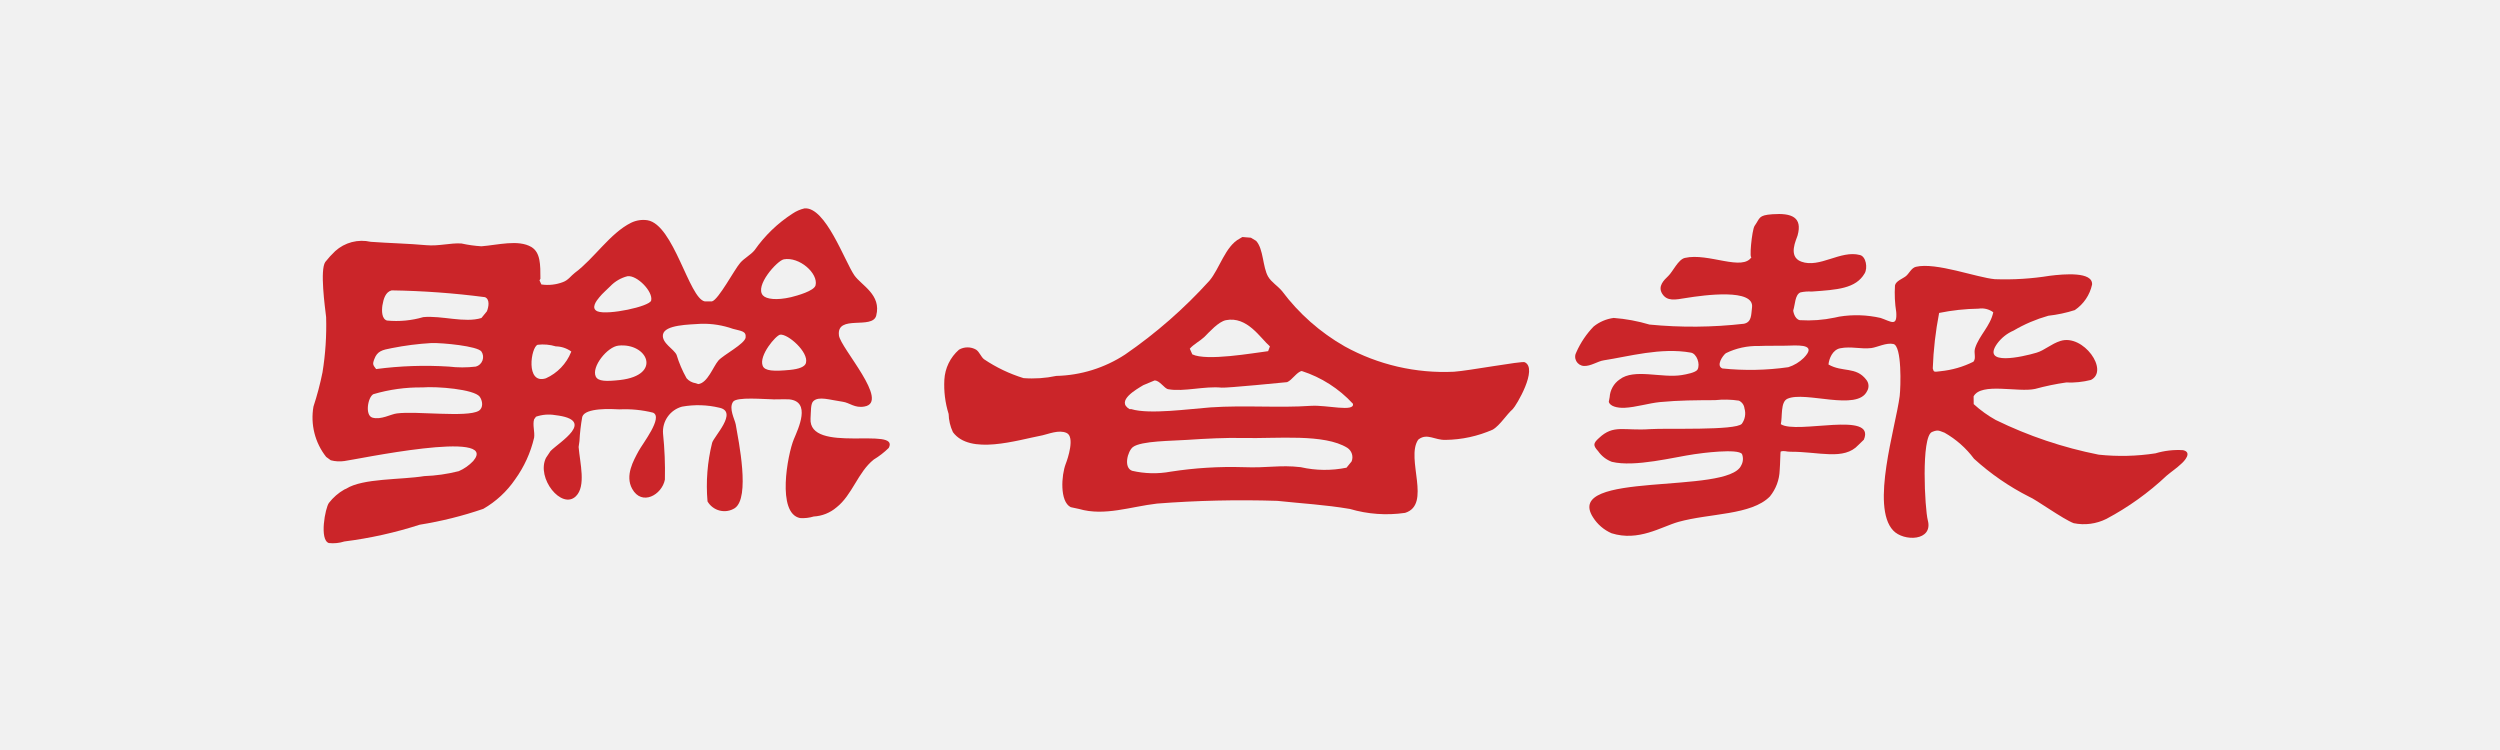
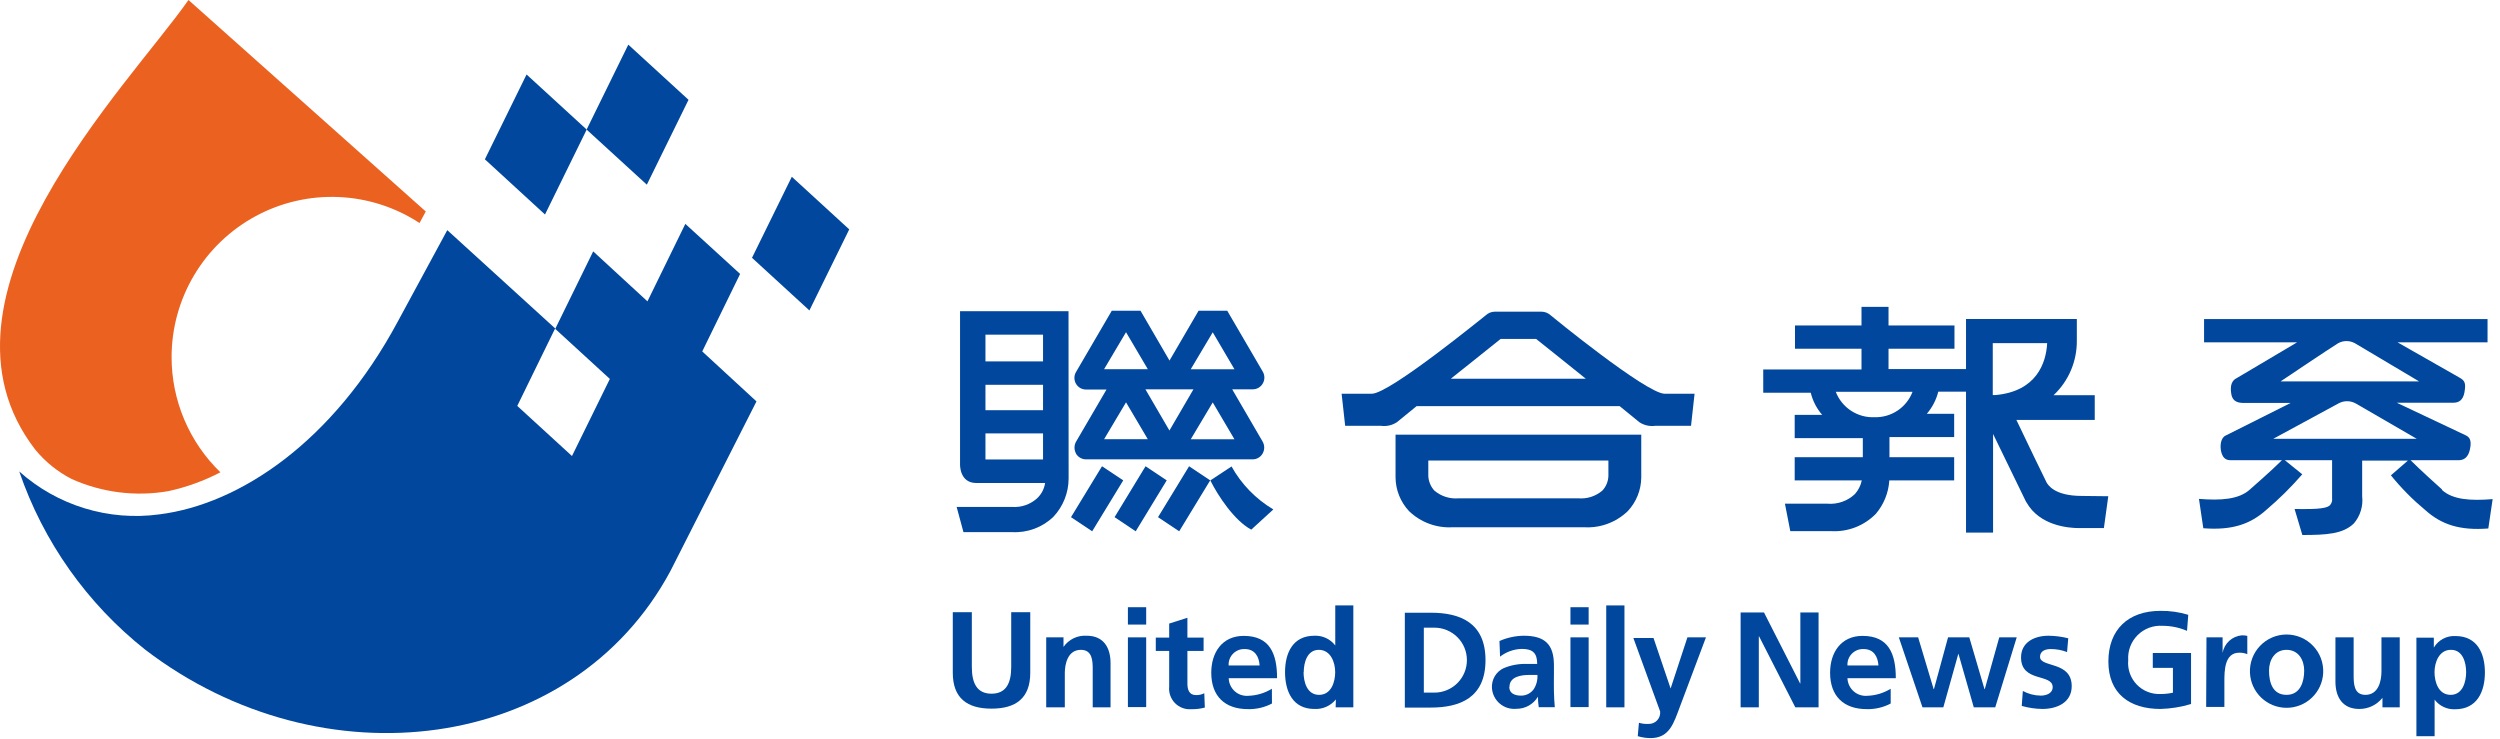
- <svg xmlns="http://www.w3.org/2000/svg" width="120" height="36" viewBox="0 0 120 36" fill="none">
-   <rect width="120" height="36" fill="#F1F1F1" />
-   <path d="M73.186 17.386C73.051 17.32 70.474 17.799 69.792 17.843C67.964 17.931 66.148 17.511 64.546 16.627C63.369 15.956 62.343 15.049 61.531 13.964C61.335 13.729 61.026 13.545 60.87 13.278C60.602 12.81 60.654 11.956 60.294 11.562L60.044 11.41L59.632 11.377L59.505 11.453C58.819 11.807 58.534 12.907 58.056 13.47C56.849 14.805 55.49 15.995 54.008 17.015C53.023 17.661 51.878 18.017 50.701 18.044C50.185 18.154 49.656 18.19 49.13 18.15C48.456 17.942 47.816 17.637 47.231 17.242C47.079 17.116 47.019 16.9 46.855 16.785C46.729 16.712 46.587 16.674 46.443 16.674C46.298 16.674 46.156 16.712 46.031 16.785C45.824 16.966 45.655 17.187 45.534 17.435C45.414 17.682 45.344 17.952 45.329 18.227C45.299 18.782 45.368 19.338 45.534 19.869C45.541 20.171 45.611 20.469 45.74 20.743C46.561 21.855 48.802 21.133 50.039 20.895C50.319 20.836 50.827 20.613 51.196 20.781C51.604 20.965 51.254 22.016 51.155 22.265C50.947 22.803 50.857 24.075 51.395 24.344L51.794 24.43C53.022 24.787 54.265 24.318 55.537 24.172C57.457 24.023 59.384 23.98 61.309 24.041C62.546 24.174 63.587 24.225 64.797 24.43C65.655 24.683 66.558 24.747 67.443 24.618C68.728 24.224 67.469 22.018 68.067 21.115L68.104 21.081C68.512 20.785 68.867 21.13 69.386 21.115C70.169 21.105 70.942 20.936 71.659 20.619C72.006 20.407 72.306 19.906 72.611 19.638C72.779 19.476 73.842 17.693 73.186 17.386ZM57.812 16.171C58.047 15.938 58.484 15.441 58.844 15.368C59.871 15.168 60.493 16.226 60.956 16.627L60.87 16.856C60.137 16.948 57.916 17.343 57.231 17.009L57.11 16.736C57.305 16.516 57.596 16.374 57.812 16.172L57.812 16.171ZM64.88 22.144L64.633 22.449C63.907 22.597 63.157 22.589 62.434 22.424C61.422 22.307 60.871 22.471 59.676 22.424C58.509 22.389 57.342 22.461 56.189 22.64C55.577 22.753 54.949 22.739 54.342 22.598C53.916 22.446 54.127 21.657 54.378 21.46C54.778 21.155 56.285 21.166 56.983 21.114C57.869 21.054 58.867 21.004 59.676 21.024C61.288 21.061 63.565 20.805 64.674 21.497C64.776 21.565 64.853 21.666 64.891 21.784C64.928 21.902 64.924 22.029 64.879 22.144H64.88ZM62.938 19.479C61.366 19.587 59.768 19.442 58.102 19.555C57.118 19.625 55.166 19.905 54.298 19.637H54.217C53.545 19.243 54.562 18.68 54.878 18.488L55.416 18.263C55.666 18.25 55.885 18.654 56.078 18.683C56.828 18.816 57.812 18.524 58.639 18.607C58.863 18.631 61.766 18.346 61.781 18.343C62.02 18.247 62.249 17.848 62.485 17.809C63.424 18.112 64.27 18.652 64.939 19.378C65.046 19.796 63.661 19.429 62.938 19.48V19.479Z" fill="#CB2529" />
-   <path d="M104.787 21.608C104.34 21.58 103.891 21.631 103.463 21.76C102.561 21.899 101.644 21.92 100.737 21.824C99.026 21.485 97.366 20.927 95.799 20.161C95.417 19.949 95.061 19.693 94.738 19.398L94.733 19.025C95.1 18.345 96.869 18.849 97.685 18.668C98.175 18.535 98.671 18.431 99.173 18.359C99.574 18.377 99.975 18.336 100.363 18.238C101.255 17.792 99.998 16.02 98.902 16.365C98.444 16.511 98.146 16.812 97.758 16.928C97.049 17.14 95.111 17.567 95.857 16.504C96.059 16.225 96.333 16.005 96.649 15.869C97.172 15.561 97.733 15.322 98.318 15.156C98.75 15.108 99.176 15.017 99.59 14.885C100.015 14.598 100.312 14.158 100.42 13.657C100.456 13.036 99.103 13.148 98.392 13.237C97.52 13.378 96.636 13.433 95.753 13.401C94.889 13.325 92.92 12.576 91.963 12.807C91.748 12.857 91.634 13.135 91.483 13.255C91.333 13.375 90.997 13.49 90.959 13.702C90.932 14.131 90.952 14.562 91.02 14.986C91.068 15.703 90.774 15.433 90.267 15.261C89.616 15.113 88.943 15.091 88.284 15.198L88.063 15.246C87.514 15.362 86.951 15.403 86.391 15.368C86.124 15.315 86.062 14.891 86.078 14.891C86.167 14.629 86.154 14.141 86.424 14.034C86.599 13.996 86.779 13.983 86.958 13.995C88.184 13.909 89.079 13.855 89.503 13.123C89.656 12.865 89.574 12.314 89.278 12.241C88.342 11.994 87.347 12.887 86.457 12.557C85.8 12.311 86.233 11.489 86.283 11.306C86.528 10.429 86.007 10.217 85.082 10.283C84.39 10.331 84.492 10.461 84.221 10.842C84.089 11.024 83.945 12.578 84.089 12.314C83.671 13.057 82.003 12.116 80.873 12.38C80.55 12.457 80.297 13.038 80.081 13.243C79.865 13.448 79.565 13.739 79.783 14.094C80.019 14.475 80.408 14.389 80.927 14.304C81.813 14.16 84.225 13.836 84.097 14.761C84.052 15.105 84.088 15.46 83.709 15.54C82.203 15.713 80.683 15.726 79.175 15.579C78.616 15.412 78.04 15.305 77.457 15.261C77.105 15.307 76.773 15.449 76.496 15.671C76.15 16.029 75.87 16.444 75.668 16.898C75.63 16.964 75.609 17.038 75.608 17.113C75.606 17.189 75.624 17.264 75.659 17.331C75.695 17.398 75.747 17.454 75.81 17.495C75.874 17.536 75.947 17.561 76.022 17.566C76.361 17.585 76.688 17.337 76.989 17.294C78.165 17.115 79.727 16.666 81.166 16.927C81.443 16.975 81.624 17.475 81.481 17.739C81.398 17.884 80.941 17.968 80.729 18.003C79.766 18.162 78.441 17.674 77.745 18.212C77.604 18.308 77.488 18.435 77.405 18.583C77.321 18.731 77.273 18.896 77.263 19.066L77.222 19.287C77.279 19.506 77.636 19.587 77.974 19.575C78.525 19.549 79.136 19.353 79.684 19.299C80.608 19.212 81.397 19.212 82.324 19.207C82.705 19.166 83.09 19.174 83.468 19.231C83.541 19.265 83.603 19.317 83.65 19.382C83.696 19.446 83.725 19.522 83.734 19.601C83.772 19.726 83.78 19.858 83.758 19.987C83.736 20.116 83.684 20.237 83.607 20.343C83.307 20.674 80.004 20.545 79.208 20.598C77.934 20.688 77.454 20.359 76.747 21.029C76.471 21.278 76.459 21.379 76.709 21.654C76.872 21.889 77.102 22.068 77.369 22.168C78.474 22.436 80.356 21.94 81.329 21.802C81.634 21.754 83.431 21.516 83.617 21.795C83.652 21.883 83.666 21.978 83.659 22.073C83.652 22.168 83.624 22.26 83.577 22.342C82.94 23.764 75.013 22.579 76.467 24.835C76.68 25.172 76.99 25.438 77.356 25.597C78.652 26.003 79.737 25.287 80.559 25.052C82.071 24.629 84.059 24.736 84.953 23.832C85.244 23.475 85.41 23.032 85.425 22.572C85.451 22.297 85.451 21.682 85.476 21.671C85.669 21.619 85.742 21.688 85.947 21.684C87.302 21.675 88.509 22.118 89.204 21.358L89.465 21.105C90.056 19.704 86.243 20.862 85.479 20.361C85.563 19.999 85.455 19.293 85.796 19.141C86.641 18.753 89.152 19.76 89.62 18.773C89.672 18.688 89.695 18.588 89.687 18.489C89.679 18.389 89.639 18.295 89.574 18.219C89.085 17.584 88.43 17.882 87.767 17.495C87.794 17.226 87.954 16.793 88.328 16.717C88.854 16.612 89.315 16.768 89.825 16.707C90.112 16.667 90.544 16.438 90.88 16.511C91.297 16.596 91.237 18.57 91.185 19.014C90.988 20.52 89.786 24.309 90.871 25.461C91.377 26.008 92.803 25.978 92.534 24.971C92.392 24.431 92.205 20.96 92.736 20.735C93.041 20.606 93.088 20.686 93.337 20.769C93.891 21.083 94.373 21.509 94.753 22.02C95.55 22.745 96.441 23.359 97.402 23.845C97.698 23.959 99.025 24.92 99.537 25.113C100.07 25.222 100.624 25.148 101.11 24.905C102.161 24.346 103.132 23.649 103.998 22.833C104.227 22.639 104.478 22.474 104.692 22.27C104.847 22.139 105.244 21.709 104.787 21.608ZM86.583 17.177C86.374 17.382 86.12 17.536 85.841 17.625C84.792 17.775 83.728 17.795 82.674 17.686C82.353 17.552 82.696 17.062 82.842 16.953C83.334 16.712 83.876 16.594 84.423 16.608C84.885 16.585 85.415 16.608 85.877 16.589C86.559 16.561 87.157 16.587 86.582 17.177L86.583 17.177ZM93.142 17.819C92.82 17.856 92.824 17.87 92.773 17.682C92.805 16.789 92.907 15.899 93.078 15.021C93.7 14.894 94.334 14.825 94.969 14.816C95.092 14.796 95.219 14.801 95.341 14.831C95.462 14.861 95.577 14.914 95.677 14.989C95.538 15.651 95.007 16.091 94.807 16.703C94.725 16.949 94.871 17.179 94.725 17.362C94.23 17.609 93.694 17.764 93.144 17.818L93.142 17.819Z" fill="#CB2529" />
-   <path d="M38.906 20.084C38.93 19.733 38.906 19.383 39.038 19.258C39.294 19.003 39.825 19.196 40.45 19.284C40.781 19.328 41.025 19.601 41.494 19.513C42.732 19.301 40.35 16.708 40.27 16.105C40.139 15.07 41.882 15.842 42.059 15.146C42.316 14.145 41.355 13.705 41.012 13.22C40.542 12.539 39.63 9.921 38.617 10.002C38.415 10.049 38.223 10.132 38.051 10.247C37.332 10.709 36.71 11.308 36.221 12.008C36.035 12.237 35.725 12.39 35.529 12.619C35.26 12.924 34.486 14.389 34.176 14.466H33.826C33.074 14.319 32.342 10.784 31.08 10.572C30.813 10.531 30.541 10.573 30.298 10.69C29.288 11.186 28.511 12.419 27.595 13.094C27.407 13.236 27.277 13.448 27.025 13.539C26.694 13.666 26.337 13.706 25.986 13.654L25.896 13.457L25.94 13.381C25.94 12.7 25.944 12.12 25.506 11.856C24.877 11.486 23.891 11.761 23.108 11.822C22.785 11.802 22.465 11.757 22.149 11.687C21.619 11.652 21.063 11.825 20.449 11.768C19.635 11.692 18.651 11.671 17.794 11.607C17.495 11.539 17.184 11.544 16.887 11.621C16.59 11.699 16.317 11.847 16.09 12.053C15.918 12.215 15.759 12.39 15.613 12.576C15.353 12.955 15.594 14.716 15.654 15.222C15.68 16.109 15.622 16.997 15.48 17.873C15.368 18.429 15.223 18.977 15.046 19.516C14.972 19.939 14.988 20.373 15.093 20.789C15.198 21.205 15.39 21.595 15.656 21.932L15.877 22.093C16.089 22.149 16.311 22.162 16.528 22.13C17.023 22.074 24.038 20.58 22.714 22.13C22.518 22.337 22.282 22.503 22.02 22.616C21.478 22.754 20.923 22.833 20.364 22.853C19.234 23.037 17.419 22.95 16.619 23.457L16.528 23.497C16.241 23.66 15.989 23.88 15.787 24.142C15.608 24.392 15.322 25.924 15.787 26.067C16.037 26.093 16.289 26.067 16.528 25.991C17.756 25.836 18.966 25.567 20.143 25.187C21.181 25.021 22.203 24.766 23.198 24.425C23.806 24.075 24.328 23.593 24.723 23.014C25.159 22.412 25.47 21.729 25.638 21.006C25.677 20.731 25.555 20.389 25.638 20.126L25.728 20.001C26.022 19.9 26.337 19.873 26.644 19.925C28.67 20.161 26.842 21.221 26.424 21.652L26.207 21.978C25.728 22.951 26.965 24.485 27.643 23.819C28.138 23.333 27.839 22.24 27.774 21.455L27.814 21.174C27.834 20.783 27.879 20.394 27.948 20.009C28.084 19.562 29.356 19.628 29.735 19.65C30.277 19.624 30.82 19.677 31.346 19.808C31.845 20.026 30.846 21.291 30.65 21.656C30.412 22.102 29.99 22.825 30.345 23.465C30.808 24.304 31.776 23.75 31.915 23.021C31.932 22.285 31.902 21.548 31.826 20.816C31.803 20.527 31.881 20.24 32.048 20.003C32.214 19.766 32.458 19.595 32.737 19.519C33.332 19.412 33.942 19.429 34.529 19.57C35.448 19.765 34.257 20.956 34.181 21.259C33.954 22.176 33.879 23.125 33.961 24.067C34.023 24.176 34.108 24.272 34.209 24.347C34.309 24.423 34.424 24.478 34.546 24.508C34.669 24.538 34.796 24.544 34.92 24.524C35.045 24.503 35.164 24.458 35.27 24.391C36.017 23.885 35.453 21.179 35.315 20.372C35.27 20.132 34.972 19.609 35.184 19.291C35.337 19.032 36.728 19.169 37.146 19.169C36.689 19.181 37.774 19.155 37.883 19.169C38.937 19.278 38.328 20.55 38.101 21.091C37.806 21.808 37.268 24.643 38.406 24.868C38.626 24.882 38.847 24.856 39.058 24.792C39.46 24.77 39.844 24.617 40.151 24.355C40.913 23.755 41.177 22.668 41.938 22.06C42.199 21.902 42.442 21.714 42.66 21.5C43.222 20.442 38.792 21.818 38.906 20.084ZM22.974 19.722C22.408 20.049 19.992 19.722 19.054 19.844C18.755 19.878 18.297 20.164 17.874 20.046C17.506 19.933 17.658 19.055 17.923 18.92C18.686 18.695 19.478 18.586 20.273 18.596C20.976 18.538 22.746 18.684 23.023 19.037C23.163 19.225 23.219 19.579 22.974 19.722ZM22.843 17.596C22.411 17.648 21.973 17.648 21.541 17.596C20.377 17.523 19.209 17.562 18.054 17.715C17.907 17.52 17.869 17.49 17.968 17.235C18.109 16.854 18.343 16.797 18.799 16.711C19.431 16.585 20.07 16.503 20.712 16.466C21.252 16.453 22.915 16.611 23.109 16.873C23.151 16.936 23.177 17.008 23.186 17.082C23.194 17.157 23.185 17.232 23.159 17.303C23.133 17.373 23.091 17.436 23.036 17.488C22.981 17.539 22.915 17.576 22.842 17.596L22.843 17.596ZM23.369 14.945L23.108 15.264C22.305 15.515 21.194 15.136 20.317 15.222C19.752 15.387 19.161 15.443 18.575 15.386C18.319 15.31 18.319 14.91 18.355 14.662C18.409 14.337 18.507 14.015 18.797 13.938C20.296 13.961 21.792 14.069 23.279 14.264C23.523 14.363 23.457 14.738 23.369 14.946L23.369 14.945ZM27.412 16.9C27.187 17.46 26.753 17.912 26.202 18.159C25.21 18.472 25.487 16.645 25.809 16.549C26.101 16.515 26.397 16.541 26.679 16.626C26.946 16.63 27.205 16.716 27.422 16.873L27.412 16.9ZM29.776 18.239C29.09 18.315 28.708 18.308 28.596 18.072C28.38 17.609 29.152 16.642 29.689 16.589C31.079 16.447 31.801 18 29.773 18.239H29.776ZM28.684 14.946C28.339 14.804 28.635 14.424 28.773 14.264C28.925 14.072 29.125 13.914 29.292 13.741C29.517 13.505 29.805 13.337 30.121 13.258C30.579 13.198 31.357 13.997 31.256 14.424C31.188 14.712 29.177 15.138 28.684 14.946ZM34.48 17.311C34.234 17.595 33.966 18.383 33.518 18.436L33.392 18.394C33.223 18.37 33.068 18.286 32.956 18.157C32.755 17.801 32.594 17.423 32.475 17.031C32.338 16.743 31.763 16.472 31.821 16.063C31.898 15.581 33.098 15.581 33.652 15.542C34.172 15.528 34.69 15.611 35.181 15.784C35.555 15.889 35.825 15.883 35.791 16.195C35.757 16.507 34.729 17.026 34.478 17.311L34.48 17.311ZM37.621 12.448C38.373 12.312 39.285 13.124 39.147 13.695C39.077 13.969 38.261 14.191 37.971 14.264C37.271 14.426 36.784 14.359 36.622 14.181C36.211 13.727 37.3 12.513 37.619 12.449L37.621 12.448ZM38.689 17.416C38.637 17.61 38.351 17.711 37.927 17.755C37.139 17.831 36.706 17.81 36.61 17.559C36.412 17.068 37.248 16.088 37.449 16.064C37.818 16.016 38.824 16.9 38.686 17.417L38.689 17.416Z" fill="#CB2529" />
+ <svg xmlns="http://www.w3.org/2000/svg" width="105" height="31" viewBox="0 0 105 31" fill="none">
+   <path d="M7.207 14.994C7.207 13.781 7.536 12.591 8.158 11.55C8.779 10.508 9.671 9.654 10.738 9.078C11.805 8.501 13.008 8.224 14.219 8.275C15.431 8.326 16.606 8.703 17.621 9.367L17.882 8.882C17.882 8.882 7.919 0 7.916 0C5.413 3.58 -3.475 12.455 1.475 18.877C1.895 19.391 2.417 19.814 3.008 20.117C4.281 20.689 5.695 20.867 7.07 20.628C7.831 20.462 8.566 20.196 9.257 19.837C8.608 19.209 8.092 18.457 7.74 17.625C7.388 16.794 7.206 15.9 7.207 14.997" fill="#EB6120" />
+   <path d="M31.772 16.859L29.494 14.76L31.085 11.505L28.784 9.403L27.193 12.657L24.914 10.558L23.32 13.812L25.614 15.915L24.023 19.153L21.725 17.048L23.316 13.793L18.786 9.666L16.706 13.507C13.998 18.551 10.07 21.181 6.689 21.604C5.636 21.747 4.566 21.659 3.55 21.348C2.535 21.037 1.599 20.509 0.808 19.801C1.818 22.752 3.655 25.35 6.1 27.287C13.523 32.969 24.045 31.644 28.156 23.986L31.772 16.859Z" fill="#00479D" />
+   <path d="M35.668 9.634L33.995 13.038L31.584 10.828L33.256 7.424L35.668 9.634Z" fill="#00479D" />
+   <path d="M24.641 5.442L22.89 9.009L20.365 6.691L22.116 3.128L24.641 5.442Z" fill="#00479D" />
+   <path d="M28.918 4.192L27.167 7.756L24.638 5.442L26.389 1.875L28.918 4.192Z" fill="#00479D" />
+   <path d="M69.916 16.537C69.151 16.537 65.145 13.262 65.132 13.246C65.026 13.147 64.886 13.091 64.741 13.09H62.788C62.643 13.09 62.503 13.146 62.398 13.246C62.382 13.246 58.375 16.537 57.614 16.537H56.348L56.497 17.884H58.001C58.234 17.916 58.471 17.863 58.668 17.734L59.498 17.057H68.025L68.855 17.734C69.052 17.863 69.289 17.916 69.522 17.884H71.023L71.172 16.537H69.916ZM60.933 15.908L63.026 14.236H64.517C64.517 14.236 65.493 15.01 66.606 15.908H60.933Z" fill="#00479D" />
+   <path d="M58.613 18.255V20.058C58.619 20.582 58.821 21.084 59.179 21.467C59.422 21.701 59.71 21.882 60.026 21.998C60.342 22.115 60.678 22.165 61.015 22.144H66.528C66.865 22.165 67.202 22.116 67.519 21.999C67.835 21.882 68.124 21.701 68.367 21.467C68.725 21.085 68.927 20.582 68.933 20.058V18.255H58.613ZM67.299 20.605C67.16 20.723 66.999 20.813 66.826 20.869C66.652 20.924 66.469 20.945 66.287 20.93H61.259C61.076 20.945 60.893 20.925 60.719 20.869C60.544 20.813 60.383 20.723 60.243 20.605C60.09 20.437 60 20.22 59.989 19.993V19.342H67.553V19.993C67.545 20.221 67.455 20.438 67.299 20.605" fill="#00479D" />
+   <path d="M44.878 13.07H40.322V19.488C40.322 19.488 40.286 20.286 41.002 20.286H43.895C43.858 20.536 43.736 20.765 43.55 20.937C43.409 21.062 43.244 21.158 43.065 21.219C42.887 21.28 42.697 21.305 42.509 21.291H40.179L40.465 22.349H42.509C42.828 22.367 43.148 22.318 43.448 22.206C43.748 22.094 44.021 21.921 44.25 21.698C44.654 21.264 44.88 20.694 44.882 20.1L44.878 13.07ZM43.808 15.179H41.389V14.057H43.808V15.179ZM43.808 17.227H41.389V16.162H43.808V17.227ZM41.389 18.203H43.808V19.297H41.389V18.203Z" fill="#00479D" />
+   <path d="M48.637 21.721L49.526 22.314L50.828 20.175L49.942 19.583L48.637 21.721Z" fill="#00479D" />
+   <path d="M48.113 19.583L46.812 21.721L47.7 22.314L49.002 20.175L48.113 19.583Z" fill="#00479D" />
+   <path d="M46.284 19.583L44.982 21.721L45.871 22.314L47.176 20.175L46.284 19.583Z" fill="#00479D" />
+   <path d="M45.188 19.046C45.23 19.12 45.292 19.183 45.366 19.226C45.441 19.269 45.525 19.293 45.611 19.293H52.608C52.694 19.294 52.779 19.271 52.853 19.227C52.928 19.184 52.989 19.121 53.031 19.046C53.074 18.97 53.097 18.884 53.097 18.797C53.097 18.71 53.074 18.624 53.031 18.548L51.752 16.351H52.615C52.701 16.352 52.786 16.329 52.86 16.285C52.934 16.242 52.996 16.179 53.038 16.104C53.081 16.029 53.104 15.944 53.104 15.858C53.104 15.772 53.081 15.687 53.038 15.612L51.544 13.051H50.34L49.119 15.144L47.902 13.051H46.695L45.194 15.622C45.15 15.696 45.126 15.78 45.125 15.866C45.124 15.953 45.146 16.037 45.188 16.112C45.23 16.188 45.292 16.25 45.366 16.294C45.44 16.337 45.525 16.36 45.611 16.361H46.473L45.194 18.551C45.151 18.627 45.129 18.713 45.129 18.8C45.129 18.887 45.151 18.973 45.194 19.049M51.847 18.45H50.011L50.935 16.901L51.847 18.45ZM50.935 13.956L51.847 15.508H50.011L50.935 13.956ZM50.125 16.351L49.116 18.082L48.107 16.351H50.125ZM46.372 15.505L47.293 13.952L48.208 15.505H46.372ZM47.293 16.898L48.208 18.447H46.372L47.293 16.898Z" fill="#00479D" />
+   <path d="M51.722 19.593L50.834 20.178C51.159 20.829 51.843 21.864 52.552 22.245L53.48 21.396C52.744 20.959 52.137 20.335 51.722 19.586" fill="#00479D" />
+   <path d="M102.566 20.559C101.645 19.733 101.329 19.414 101.245 19.329H103.259C103.497 19.329 103.666 19.196 103.734 18.886C103.803 18.577 103.774 18.375 103.555 18.281L100.662 16.914H103.045C103.266 16.914 103.448 16.81 103.507 16.478C103.582 16.058 103.507 15.977 103.276 15.847L100.698 14.379H104.477V13.402H92.571V14.379H96.477L93.945 15.879C93.746 15.973 93.652 16.179 93.714 16.546C93.775 16.914 94.062 16.924 94.277 16.924H96.207L93.483 18.291C93.264 18.385 93.235 18.733 93.287 18.958C93.339 19.183 93.444 19.329 93.681 19.329H95.842C95.715 19.453 95.39 19.775 94.488 20.566C94.029 20.976 93.278 21.028 92.356 20.953L92.539 22.186C93.749 22.281 94.517 22.014 95.185 21.415C95.725 20.956 96.23 20.457 96.695 19.921L95.963 19.329H97.948C97.948 19.98 97.948 20.907 97.948 20.93C97.955 20.982 97.951 21.034 97.936 21.083C97.921 21.133 97.895 21.178 97.86 21.217C97.684 21.405 96.981 21.379 96.373 21.379L96.698 22.47C97.723 22.47 98.4 22.427 98.859 21.988C98.994 21.831 99.095 21.648 99.155 21.45C99.216 21.253 99.234 21.044 99.211 20.839C99.211 20.787 99.211 19.947 99.211 19.345H101.131L100.418 19.964C100.85 20.498 101.334 20.987 101.863 21.425C102.53 22.024 103.302 22.291 104.509 22.196L104.691 20.963C103.77 21.038 103.015 20.992 102.56 20.576M95.784 16.019C95.784 16.019 97.857 14.626 98.202 14.415C98.309 14.356 98.43 14.325 98.553 14.325C98.676 14.325 98.797 14.356 98.905 14.415L101.603 16.019H95.784ZM95.474 18.431L98.205 16.95C98.318 16.885 98.447 16.851 98.578 16.851C98.708 16.851 98.837 16.885 98.95 16.95L101.505 18.431H95.474Z" fill="#00479D" />
+   <path d="M87.439 20.829C86.264 20.829 86.016 20.351 85.961 20.273C85.87 20.104 85.112 18.519 84.688 17.637H87.979V16.598H86.251C86.565 16.302 86.814 15.944 86.982 15.546C87.15 15.148 87.233 14.72 87.227 14.288V13.399H82.573V15.502H79.318V14.646H82.088V13.669H79.318V12.888H78.183V13.669H75.39V14.646H78.183V15.518H74.056V16.494H76.051C76.135 16.838 76.3 17.157 76.532 17.425H75.377V18.401H78.238V19.202H75.377V20.178H78.195C78.151 20.39 78.052 20.586 77.909 20.748C77.755 20.894 77.572 21.006 77.372 21.076C77.171 21.146 76.959 21.173 76.747 21.155H74.967L75.192 22.307H76.894C77.243 22.329 77.592 22.275 77.918 22.15C78.244 22.025 78.54 21.831 78.785 21.581C79.12 21.187 79.319 20.695 79.351 20.178H82.075V19.202H79.357V18.356H82.075V17.38H80.926C81.157 17.111 81.322 16.792 81.408 16.449H82.573V22.369H83.709V18.226L85.095 21.077L85.112 21.099C85.662 22.076 86.862 22.18 87.325 22.18H88.363L88.548 20.842L87.439 20.829ZM78.729 17.523C78.38 17.538 78.036 17.443 77.744 17.251C77.452 17.06 77.227 16.781 77.102 16.455H80.327C80.204 16.779 79.982 17.056 79.693 17.248C79.404 17.439 79.063 17.535 78.716 17.523M85.981 14.411C85.938 15.254 85.525 16.439 83.813 16.592H83.696V14.411H85.981Z" fill="#00479D" />
+   <path d="M40.017 25.711H40.817V28.012C40.817 28.692 41.032 29.135 41.644 29.135C42.256 29.135 42.471 28.692 42.471 28.012V25.711H43.271V28.256C43.271 29.324 42.666 29.763 41.644 29.763C40.622 29.763 40.017 29.324 40.017 28.256V25.711Z" fill="#00479D" />
+   <path d="M43.941 26.769H44.667V27.169C44.776 27.014 44.923 26.889 45.094 26.806C45.265 26.724 45.454 26.688 45.644 26.701C46.343 26.701 46.643 27.192 46.643 27.853V29.708H45.894V28.136C45.894 27.781 45.894 27.293 45.396 27.293C44.843 27.293 44.722 27.892 44.722 28.269V29.708H43.941V26.769Z" fill="#00479D" />
+   <path d="M47.372 26.769H48.14V29.698H47.372V26.769ZM47.372 25.503H48.14V26.232H47.372V25.503Z" fill="#00479D" />
+   <path d="M49.106 27.339H48.543V26.779H49.106V26.19L49.871 25.946V26.779H50.551V27.339H49.871V28.706C49.871 28.959 49.939 29.194 50.232 29.194C50.353 29.198 50.473 29.171 50.58 29.116L50.603 29.718C50.419 29.767 50.228 29.79 50.037 29.786C49.91 29.796 49.782 29.779 49.663 29.734C49.544 29.689 49.436 29.619 49.347 29.528C49.259 29.437 49.191 29.327 49.149 29.207C49.107 29.087 49.093 28.959 49.106 28.832V27.339Z" fill="#00479D" />
+   <path d="M51.603 27.95C51.597 27.86 51.611 27.768 51.642 27.683C51.674 27.598 51.724 27.52 51.788 27.455C51.852 27.39 51.928 27.339 52.013 27.305C52.098 27.272 52.188 27.257 52.279 27.26C52.709 27.26 52.882 27.586 52.904 27.95H51.603ZM53.419 28.927C53.124 29.109 52.788 29.211 52.442 29.223C52.338 29.233 52.233 29.222 52.133 29.19C52.033 29.158 51.941 29.105 51.863 29.036C51.785 28.966 51.721 28.882 51.677 28.787C51.633 28.692 51.608 28.589 51.606 28.484H53.637C53.637 27.453 53.331 26.707 52.237 26.707C51.326 26.707 50.873 27.41 50.873 28.256C50.873 29.233 51.44 29.783 52.41 29.783C52.762 29.793 53.11 29.712 53.422 29.548L53.419 28.927Z" fill="#00479D" />
+   <path d="M54.757 28.23C54.757 27.837 54.897 27.293 55.391 27.293C55.886 27.293 56.078 27.817 56.078 28.23C56.078 28.644 55.912 29.184 55.401 29.184C54.89 29.184 54.75 28.634 54.75 28.23M56.097 29.708H56.84V25.428H56.081V27.111C55.979 26.976 55.846 26.869 55.692 26.797C55.539 26.726 55.371 26.693 55.202 26.701C54.301 26.701 53.972 27.42 53.972 28.23C53.972 29.041 54.298 29.776 55.202 29.776C55.374 29.786 55.546 29.755 55.703 29.685C55.86 29.615 55.999 29.509 56.107 29.376V29.376L56.097 29.708Z" fill="#00479D" />
+   <path d="M59.801 26.362H60.247C60.608 26.362 60.955 26.506 61.211 26.762C61.467 27.017 61.61 27.364 61.61 27.726C61.61 28.087 61.467 28.434 61.211 28.69C60.955 28.946 60.608 29.09 60.247 29.09H59.801V26.362ZM59.003 29.718H60.094C61.314 29.718 62.391 29.308 62.391 27.726C62.391 26.144 61.314 25.734 60.094 25.734H59.003V29.718Z" fill="#00479D" />
+   <path d="M63.397 28.858C63.397 28.406 63.904 28.347 64.246 28.347H64.572C64.586 28.561 64.53 28.774 64.412 28.953C64.35 29.037 64.269 29.104 64.176 29.15C64.082 29.196 63.979 29.219 63.875 29.216C63.602 29.216 63.39 29.106 63.39 28.858M63.003 27.579C63.263 27.377 63.581 27.263 63.911 27.254C64.36 27.254 64.562 27.413 64.562 27.885H64.139C63.805 27.873 63.472 27.932 63.163 28.058C63.004 28.13 62.872 28.249 62.782 28.398C62.693 28.548 62.651 28.721 62.661 28.894C62.669 29.02 62.702 29.142 62.758 29.255C62.814 29.368 62.892 29.468 62.988 29.549C63.084 29.631 63.195 29.693 63.315 29.731C63.435 29.768 63.561 29.782 63.687 29.77C63.869 29.771 64.049 29.726 64.208 29.637C64.367 29.547 64.5 29.418 64.594 29.262V29.262C64.594 29.409 64.605 29.556 64.627 29.701H65.301C65.281 29.474 65.271 29.265 65.265 29.05C65.258 28.836 65.265 28.611 65.265 28.315V27.941C65.265 27.072 64.894 26.701 63.999 26.701C63.647 26.705 63.299 26.781 62.977 26.922L63.003 27.579Z" fill="#00479D" />
+   <path d="M65.959 26.769H66.723V29.698H65.959V26.769ZM65.959 25.503H66.723V26.232H65.959V25.503Z" fill="#00479D" />
+   <path d="M68.227 25.428H67.462V29.708H68.227V25.428Z" fill="#00479D" />
+   <path d="M70.166 28.917L70.872 26.769H71.65L70.55 29.698C70.303 30.349 70.127 31 69.326 31C69.143 30.999 68.961 30.972 68.786 30.919L68.835 30.356C68.962 30.395 69.096 30.412 69.229 30.404C69.297 30.408 69.365 30.397 69.429 30.372C69.493 30.346 69.55 30.308 69.597 30.258C69.644 30.209 69.68 30.15 69.703 30.085C69.725 30.02 69.733 29.952 69.727 29.884L68.601 26.795H69.447L70.166 28.917Z" fill="#00479D" />
+   <path d="M73.106 25.724H74.088L75.605 28.706H75.615V25.724H76.38V29.708H75.403L73.883 26.73H73.87V29.708H73.106V25.724Z" fill="#00479D" />
+   <path d="M77.593 27.95C77.588 27.859 77.601 27.768 77.633 27.682C77.665 27.597 77.715 27.519 77.779 27.454C77.844 27.389 77.921 27.338 78.006 27.304C78.091 27.271 78.182 27.256 78.273 27.26C78.7 27.26 78.872 27.586 78.895 27.95H77.593ZM79.409 28.927C79.115 29.109 78.779 29.211 78.433 29.223C78.329 29.233 78.224 29.221 78.124 29.189C78.024 29.157 77.932 29.104 77.854 29.035C77.775 28.966 77.711 28.881 77.666 28.786C77.622 28.692 77.597 28.589 77.593 28.484H79.624C79.624 27.453 79.318 26.707 78.228 26.707C77.317 26.707 76.864 27.41 76.864 28.256C76.864 29.233 77.431 29.783 78.4 29.783C78.751 29.793 79.099 29.712 79.409 29.548V28.927Z" fill="#00479D" />
+   <path d="M79.751 26.769H80.562L81.213 28.943H81.226L81.818 26.769H82.71L83.348 28.943H83.361L83.969 26.769H84.702L83.8 29.708H82.899L82.257 27.465H82.248L81.62 29.708H80.744L79.751 26.769Z" fill="#00479D" />
+   <path d="M86.817 27.387C86.598 27.302 86.365 27.259 86.13 27.26C85.925 27.26 85.681 27.332 85.681 27.586C85.681 28.051 87.012 27.755 87.012 28.819C87.012 29.503 86.4 29.776 85.779 29.776C85.486 29.772 85.195 29.729 84.913 29.649L84.959 29.021C85.19 29.146 85.448 29.213 85.71 29.216C85.903 29.216 86.212 29.145 86.212 28.858C86.212 28.279 84.884 28.673 84.884 27.612C84.884 26.98 85.437 26.701 86.036 26.701C86.316 26.704 86.594 26.74 86.866 26.808L86.817 27.387Z" fill="#00479D" />
+   <path d="M91.855 26.496C91.53 26.356 91.18 26.284 90.827 26.284C90.634 26.271 90.441 26.299 90.26 26.367C90.079 26.435 89.915 26.541 89.778 26.677C89.642 26.814 89.536 26.978 89.468 27.159C89.4 27.34 89.372 27.533 89.385 27.726C89.368 27.911 89.39 28.098 89.451 28.274C89.512 28.45 89.61 28.61 89.738 28.745C89.867 28.88 90.022 28.986 90.195 29.055C90.367 29.125 90.553 29.156 90.739 29.148C90.915 29.15 91.091 29.131 91.263 29.093V28.051H90.417V27.426H92.024V29.568C91.607 29.694 91.175 29.765 90.739 29.776C89.437 29.776 88.552 29.125 88.552 27.784C88.552 26.444 89.385 25.656 90.739 25.656C91.135 25.651 91.528 25.707 91.907 25.822L91.855 26.496Z" fill="#00479D" />
+   <path d="M92.672 26.769H93.349V27.42C93.384 27.226 93.482 27.049 93.627 26.916C93.772 26.783 93.957 26.702 94.153 26.684C94.232 26.681 94.311 26.688 94.387 26.707V27.475C94.279 27.431 94.163 27.41 94.046 27.413C93.424 27.413 93.424 28.191 93.424 28.614V29.692H92.659L92.672 26.769Z" fill="#00479D" />
+   <path d="M95.299 28.165C95.299 27.726 95.536 27.293 96.034 27.293C96.532 27.293 96.776 27.716 96.776 28.165C96.776 28.614 96.624 29.184 96.034 29.184C95.445 29.184 95.299 28.653 95.299 28.165ZM94.498 28.26C94.516 28.655 94.686 29.029 94.973 29.302C95.259 29.576 95.64 29.728 96.036 29.728C96.432 29.728 96.813 29.576 97.099 29.302C97.386 29.029 97.556 28.655 97.574 28.26C97.583 28.052 97.551 27.844 97.478 27.649C97.405 27.454 97.293 27.276 97.149 27.126C97.005 26.975 96.833 26.855 96.641 26.773C96.45 26.692 96.244 26.649 96.036 26.649C95.828 26.649 95.622 26.692 95.431 26.773C95.239 26.855 95.067 26.975 94.923 27.126C94.779 27.276 94.667 27.454 94.594 27.649C94.521 27.844 94.489 28.052 94.498 28.26" fill="#00479D" />
+   <path d="M100.789 29.708H100.063V29.308C99.947 29.455 99.799 29.574 99.63 29.655C99.46 29.737 99.275 29.778 99.087 29.776C98.391 29.776 98.088 29.285 98.088 28.624V26.769H98.853V28.338C98.853 28.696 98.853 29.184 99.347 29.184C99.904 29.184 100.021 28.582 100.021 28.208V26.769H100.789V29.708Z" fill="#00479D" />
+   <path d="M102.944 27.293C103.442 27.293 103.578 27.837 103.578 28.23C103.578 28.624 103.438 29.184 102.927 29.184C102.416 29.184 102.25 28.647 102.25 28.23C102.25 27.814 102.446 27.293 102.934 27.293M101.489 30.919H102.254V29.386C102.354 29.518 102.484 29.624 102.635 29.694C102.785 29.765 102.95 29.797 103.116 29.789C104.037 29.789 104.366 29.047 104.366 28.243C104.366 27.439 104.04 26.714 103.132 26.714C102.951 26.703 102.77 26.743 102.609 26.829C102.448 26.914 102.314 27.042 102.221 27.199V27.199V26.782H101.489V30.919Z" fill="#00479D" />
</svg>
